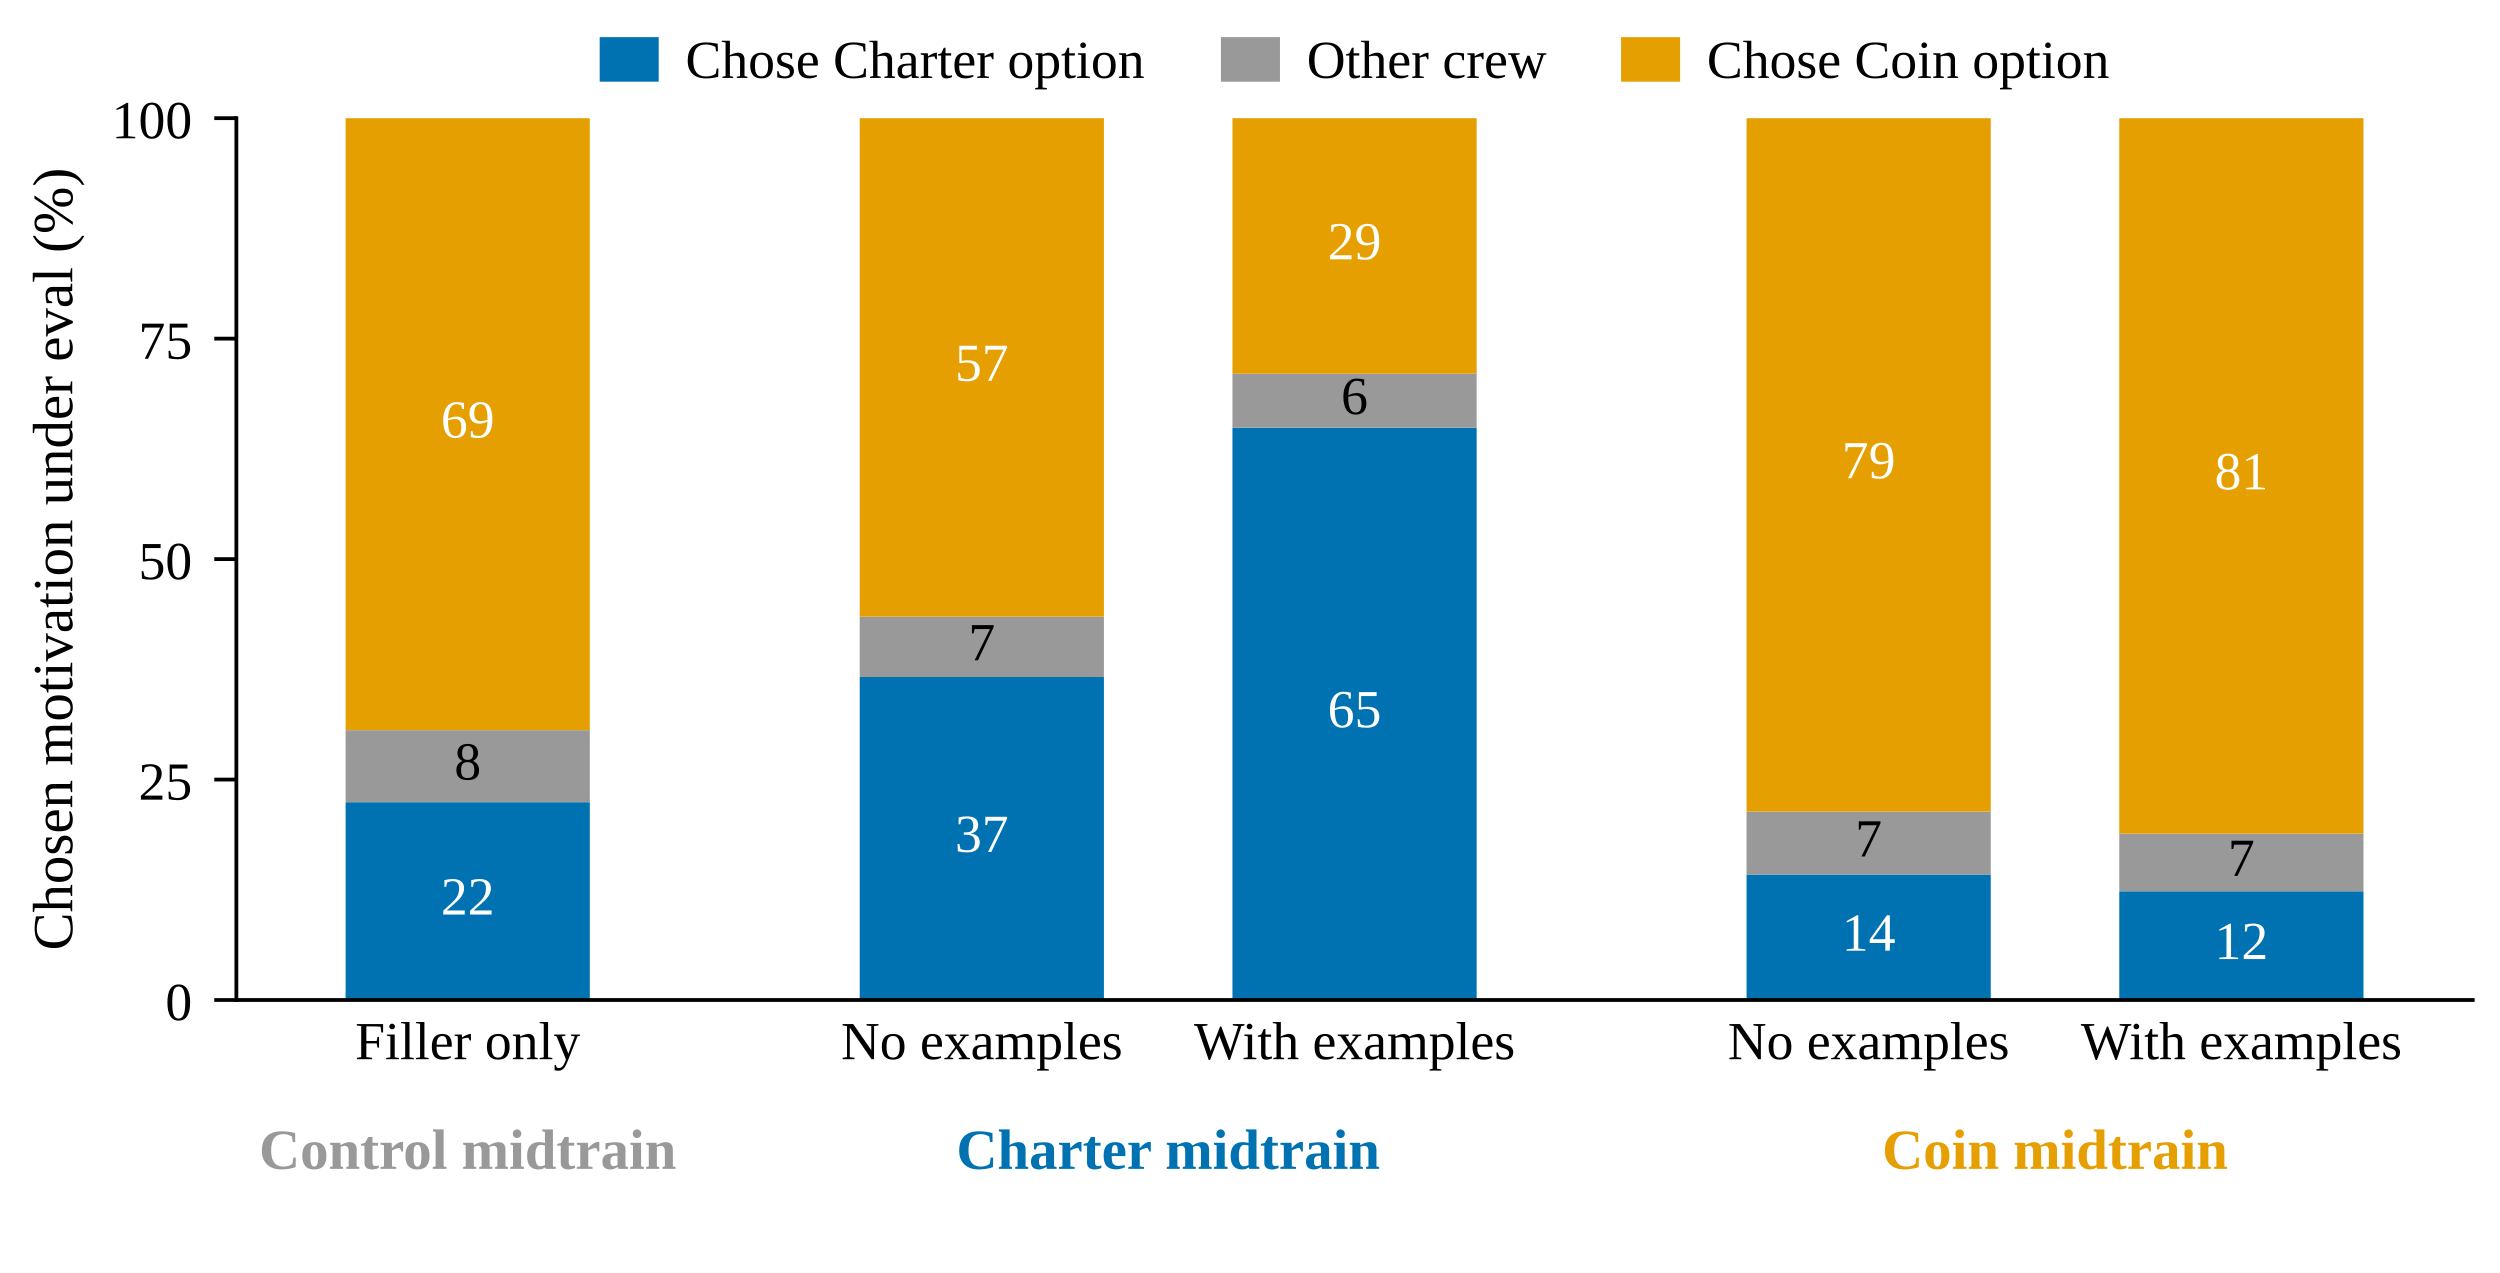
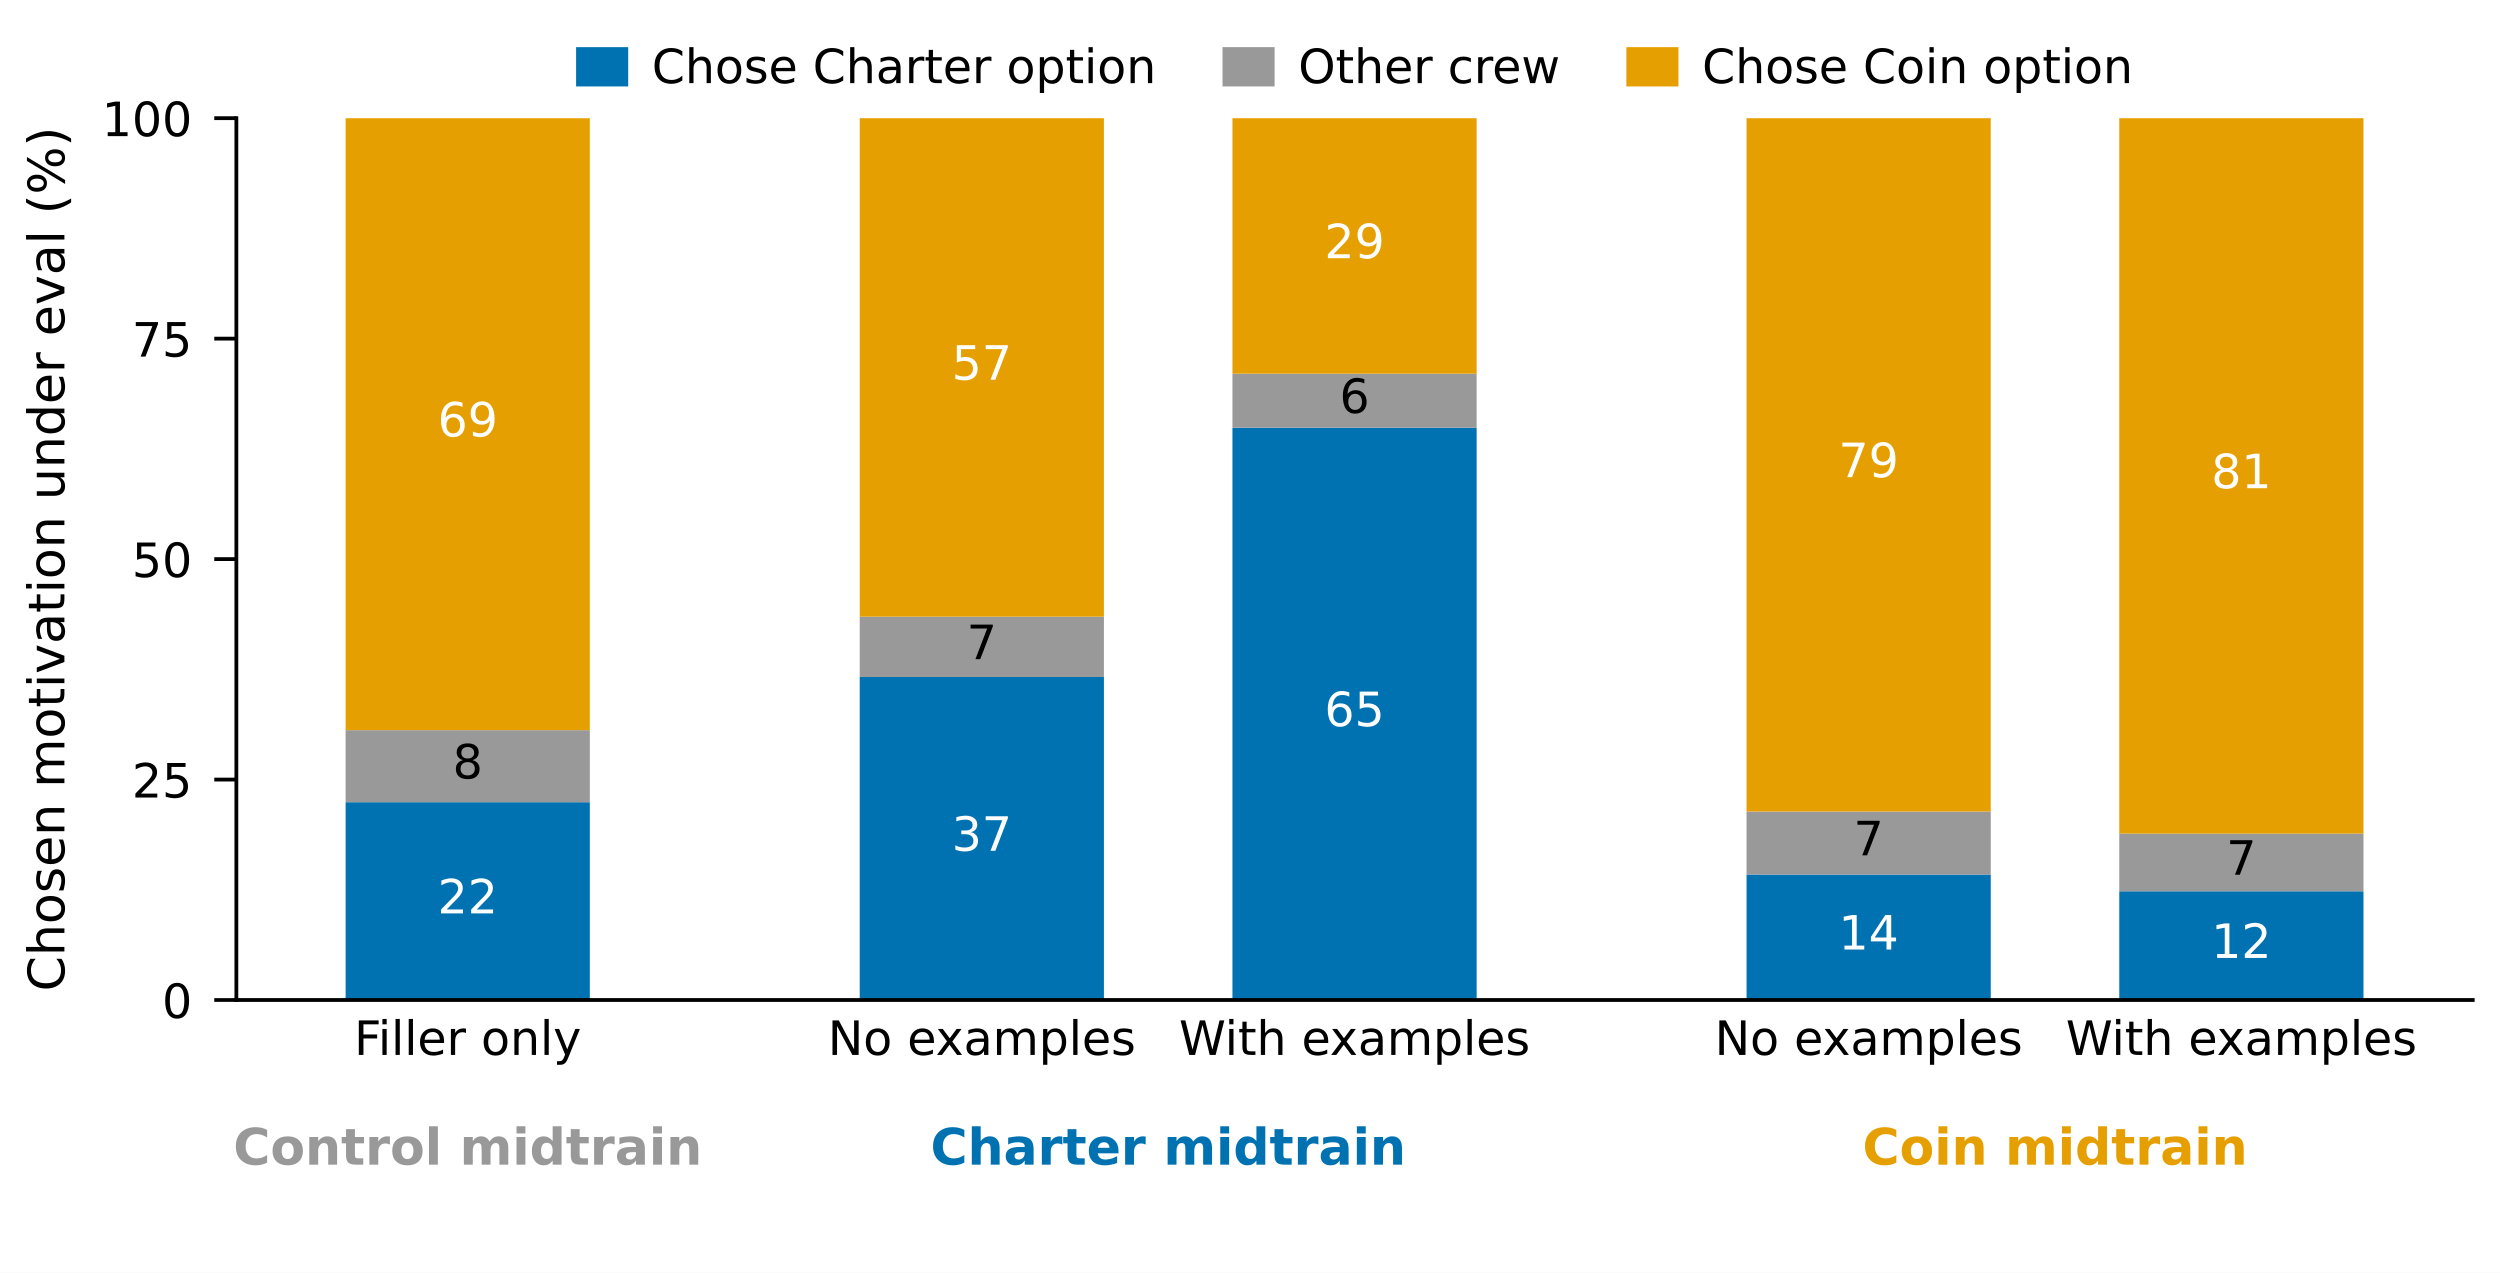
<svg xmlns="http://www.w3.org/2000/svg" xmlns:xlink="http://www.w3.org/1999/xlink" width="396pt" height="201.6pt" viewBox="0 0 396 201.6" version="1.1">
  <defs>
    <style type="text/css">*{stroke-linejoin: round; stroke-linecap: butt}</style>
  </defs>
  <g id="figure_1">
    <g id="patch_1">
      <path d="M 0 201.6  L 396 201.6  L 396 0  L 0 0  z " style="fill: #ffffff" />
    </g>
    <g id="axes_1">
      <g id="patch_2">
        <path d="M 37.44 158.4  L 391.68 158.4  L 391.68 18.72  L 37.44 18.72  z " style="fill: #ffffff" />
      </g>
      <g id="matplotlib.axis_1">
        <g id="xtick_1">
          <g id="line2d_1" />
          <g id="text_1">
-             <text style="font-size: 8.5px; font-family: 'Times New Roman', 'Nimbus Roman', 'Liberation Serif', 'STIXGeneral', 'DejaVu Serif', serif; text-anchor: middle" x="74.086" y="167.775" transform="rotate(-0 74.08552 167.775)">Filler only</text>
+             <text style="font-size: 7.5px; font-family: 'DejaVu Sans', sans-serif; text-anchor: middle" x="74.086" y="167.099" transform="rotate(-0 74.08552 167.0988)">Filler only</text>
          </g>
        </g>
        <g id="xtick_2">
          <g id="line2d_2" />
          <g id="text_2">
-             <text style="font-size: 8.5px; font-family: 'Times New Roman', 'Nimbus Roman', 'Liberation Serif', 'STIXGeneral', 'DejaVu Serif', serif; text-anchor: middle" x="155.52" y="167.775" transform="rotate(-0 155.52 167.775)">No examples</text>
+             <text style="font-size: 7.5px; font-family: 'DejaVu Sans', sans-serif; text-anchor: middle" x="155.52" y="167.099" transform="rotate(-0 155.52 167.0988)">No examples</text>
          </g>
        </g>
        <g id="xtick_3">
          <g id="line2d_3" />
          <g id="text_3">
-             <text style="font-size: 8.5px; font-family: 'Times New Roman', 'Nimbus Roman', 'Liberation Serif', 'STIXGeneral', 'DejaVu Serif', serif; text-anchor: middle" x="214.56" y="167.775" transform="rotate(-0 214.56 167.775)">With examples</text>
+             <text style="font-size: 7.5px; font-family: 'DejaVu Sans', sans-serif; text-anchor: middle" x="214.56" y="167.099" transform="rotate(-0 214.56 167.0988)">With examples</text>
          </g>
        </g>
        <g id="xtick_4">
          <g id="line2d_4" />
          <g id="text_4">
-             <text style="font-size: 8.5px; font-family: 'Times New Roman', 'Nimbus Roman', 'Liberation Serif', 'STIXGeneral', 'DejaVu Serif', serif; text-anchor: middle" x="295.994" y="167.775" transform="rotate(-0 295.9945 167.775)">No examples</text>
+             <text style="font-size: 7.5px; font-family: 'DejaVu Sans', sans-serif; text-anchor: middle" x="295.994" y="167.099" transform="rotate(-0 295.9945 167.0988)">No examples</text>
          </g>
        </g>
        <g id="xtick_5">
          <g id="line2d_5" />
          <g id="text_5">
-             <text style="font-size: 8.5px; font-family: 'Times New Roman', 'Nimbus Roman', 'Liberation Serif', 'STIXGeneral', 'DejaVu Serif', serif; text-anchor: middle" x="355.034" y="167.775" transform="rotate(-0 355.0345 167.775)">With examples</text>
+             <text style="font-size: 7.5px; font-family: 'DejaVu Sans', sans-serif; text-anchor: middle" x="355.034" y="167.099" transform="rotate(-0 355.0345 167.0988)">With examples</text>
          </g>
        </g>
      </g>
      <g id="matplotlib.axis_2">
        <g id="ytick_1">
          <g id="line2d_6">
            <defs>
-               <path id="mdfcdbf914a" d="M 0 0  L -3.5 0  " style="stroke: #000000; stroke-width: 0.6" />
+               <path id="mc277d6adc9" d="M 0 0  L -3.5 0  " style="stroke: #000000; stroke-width: 0.6" />
            </defs>
            <g>
-               <use xlink:href="#mdfcdbf914a" x="37.44" y="158.4" style="stroke: #000000; stroke-width: 0.6" />
+               <use xlink:href="#mc277d6adc9" x="37.44" y="158.4" style="stroke: #000000; stroke-width: 0.6" />
            </g>
          </g>
          <g id="text_6">
-             <text style="font-size: 8.5px; font-family: 'Times New Roman', 'Nimbus Roman', 'Liberation Serif', 'STIXGeneral', 'DejaVu Serif', serif; text-anchor: end" x="30.44" y="161.588" transform="rotate(-0 30.44 161.5875)">0</text>
+             <text style="font-size: 7.5px; font-family: 'DejaVu Sans', sans-serif; text-anchor: end" x="30.44" y="161.249" transform="rotate(-0 30.44 161.2491)">0</text>
          </g>
        </g>
        <g id="ytick_2">
          <g id="line2d_7">
            <g>
-               <use xlink:href="#mdfcdbf914a" x="37.44" y="123.48" style="stroke: #000000; stroke-width: 0.6" />
+               <use xlink:href="#mc277d6adc9" x="37.44" y="123.48" style="stroke: #000000; stroke-width: 0.6" />
            </g>
          </g>
          <g id="text_7">
-             <text style="font-size: 8.5px; font-family: 'Times New Roman', 'Nimbus Roman', 'Liberation Serif', 'STIXGeneral', 'DejaVu Serif', serif; text-anchor: end" x="30.44" y="126.668" transform="rotate(-0 30.44 126.6675)">25</text>
+             <text style="font-size: 7.5px; font-family: 'DejaVu Sans', sans-serif; text-anchor: end" x="30.44" y="126.329" transform="rotate(-0 30.44 126.3291)">25</text>
          </g>
        </g>
        <g id="ytick_3">
          <g id="line2d_8">
            <g>
-               <use xlink:href="#mdfcdbf914a" x="37.44" y="88.56" style="stroke: #000000; stroke-width: 0.6" />
+               <use xlink:href="#mc277d6adc9" x="37.44" y="88.56" style="stroke: #000000; stroke-width: 0.6" />
            </g>
          </g>
          <g id="text_8">
-             <text style="font-size: 8.5px; font-family: 'Times New Roman', 'Nimbus Roman', 'Liberation Serif', 'STIXGeneral', 'DejaVu Serif', serif; text-anchor: end" x="30.44" y="91.748" transform="rotate(-0 30.44 91.7475)">50</text>
+             <text style="font-size: 7.5px; font-family: 'DejaVu Sans', sans-serif; text-anchor: end" x="30.44" y="91.409" transform="rotate(-0 30.44 91.40912)">50</text>
          </g>
        </g>
        <g id="ytick_4">
          <g id="line2d_9">
            <g>
-               <use xlink:href="#mdfcdbf914a" x="37.44" y="53.64" style="stroke: #000000; stroke-width: 0.6" />
+               <use xlink:href="#mc277d6adc9" x="37.44" y="53.64" style="stroke: #000000; stroke-width: 0.6" />
            </g>
          </g>
          <g id="text_9">
-             <text style="font-size: 8.5px; font-family: 'Times New Roman', 'Nimbus Roman', 'Liberation Serif', 'STIXGeneral', 'DejaVu Serif', serif; text-anchor: end" x="30.44" y="56.828" transform="rotate(-0 30.44 56.8275)">75</text>
+             <text style="font-size: 7.5px; font-family: 'DejaVu Sans', sans-serif; text-anchor: end" x="30.44" y="56.489" transform="rotate(-0 30.44 56.48912)">75</text>
          </g>
        </g>
        <g id="ytick_5">
          <g id="line2d_10">
            <g>
-               <use xlink:href="#mdfcdbf914a" x="37.44" y="18.72" style="stroke: #000000; stroke-width: 0.6" />
+               <use xlink:href="#mc277d6adc9" x="37.44" y="18.72" style="stroke: #000000; stroke-width: 0.6" />
            </g>
          </g>
          <g id="text_10">
-             <text style="font-size: 8.5px; font-family: 'Times New Roman', 'Nimbus Roman', 'Liberation Serif', 'STIXGeneral', 'DejaVu Serif', serif; text-anchor: end" x="30.44" y="21.907" transform="rotate(-0 30.44 21.9075)">100</text>
+             <text style="font-size: 7.5px; font-family: 'DejaVu Sans', sans-serif; text-anchor: end" x="30.44" y="21.569" transform="rotate(-0 30.44 21.56912)">100</text>
          </g>
        </g>
        <g id="text_11">
-           <text style="font-size: 9px; font-family: 'Times New Roman', 'Nimbus Roman', 'Liberation Serif', 'STIXGeneral', 'DejaVu Serif', serif; text-anchor: middle" x="11.44" y="88.56" transform="rotate(-90 11.44 88.56)">Chosen motivation under eval (%)</text>
+           <text style="font-size: 8px; font-family: 'DejaVu Sans', sans-serif; text-anchor: middle" x="10.203" y="88.56" transform="rotate(-90 10.2025 88.56)">Chosen motivation under eval (%)</text>
        </g>
      </g>
      <g id="patch_3">
-         <path d="M 54.745 158.4  L 93.426 158.4  L 93.426 127.07  L 54.745 127.07  z " clip-path="url(#p277ac97fbf)" style="fill: #0072b2" />
+         <path d="M 54.745 158.4  L 93.426 158.4  L 93.426 127.07  L 54.745 127.07  z " clip-path="url(#p2ebfe1bdf2)" style="fill: #0072b2" />
      </g>
      <g id="patch_4">
-         <path d="M 136.179 158.4  L 174.861 158.4  L 174.861 107.235  L 136.179 107.235  z " clip-path="url(#p277ac97fbf)" style="fill: #0072b2" />
+         <path d="M 136.179 158.4  L 174.861 158.4  L 174.861 107.235  L 136.179 107.235  z " clip-path="url(#p2ebfe1bdf2)" style="fill: #0072b2" />
      </g>
      <g id="patch_5">
-         <path d="M 195.219 158.4  L 233.901 158.4  L 233.901 67.748  L 195.219 67.748  z " clip-path="url(#p277ac97fbf)" style="fill: #0072b2" />
+         <path d="M 195.219 158.4  L 233.901 158.4  L 233.901 67.748  L 195.219 67.748  z " clip-path="url(#p2ebfe1bdf2)" style="fill: #0072b2" />
      </g>
      <g id="patch_6">
-         <path d="M 276.654 158.4  L 315.335 158.4  L 315.335 138.524  L 276.654 138.524  z " clip-path="url(#p277ac97fbf)" style="fill: #0072b2" />
+         <path d="M 276.654 158.4  L 315.335 158.4  L 315.335 138.524  L 276.654 138.524  z " clip-path="url(#p2ebfe1bdf2)" style="fill: #0072b2" />
      </g>
      <g id="patch_7">
-         <path d="M 335.694 158.4  L 374.375 158.4  L 374.375 141.177  L 335.694 141.177  z " clip-path="url(#p277ac97fbf)" style="fill: #0072b2" />
+         <path d="M 335.694 158.4  L 374.375 158.4  L 374.375 141.177  L 335.694 141.177  z " clip-path="url(#p2ebfe1bdf2)" style="fill: #0072b2" />
      </g>
      <g id="patch_8">
-         <path d="M 54.745 127.07  L 93.426 127.07  L 93.426 115.658  L 54.745 115.658  z " clip-path="url(#p277ac97fbf)" style="fill: #999999" />
+         <path d="M 54.745 127.07  L 93.426 127.07  L 93.426 115.658  L 54.745 115.658  z " clip-path="url(#p2ebfe1bdf2)" style="fill: #999999" />
      </g>
      <g id="patch_9">
-         <path d="M 136.179 107.235  L 174.861 107.235  L 174.861 97.681  L 136.179 97.681  z " clip-path="url(#p277ac97fbf)" style="fill: #999999" />
+         <path d="M 136.179 107.235  L 174.861 107.235  L 174.861 97.681  L 136.179 97.681  z " clip-path="url(#p2ebfe1bdf2)" style="fill: #999999" />
      </g>
      <g id="patch_10">
-         <path d="M 195.219 67.748  L 233.901 67.748  L 233.901 59.185  L 195.219 59.185  z " clip-path="url(#p277ac97fbf)" style="fill: #999999" />
+         <path d="M 195.219 67.748  L 233.901 67.748  L 233.901 59.185  L 195.219 59.185  z " clip-path="url(#p2ebfe1bdf2)" style="fill: #999999" />
      </g>
      <g id="patch_11">
-         <path d="M 276.654 138.524  L 315.335 138.524  L 315.335 128.55  L 276.654 128.55  z " clip-path="url(#p277ac97fbf)" style="fill: #999999" />
+         <path d="M 276.654 138.524  L 315.335 138.524  L 315.335 128.55  L 276.654 128.55  z " clip-path="url(#p2ebfe1bdf2)" style="fill: #999999" />
      </g>
      <g id="patch_12">
-         <path d="M 335.694 141.177  L 374.375 141.177  L 374.375 132.042  L 335.694 132.042  z " clip-path="url(#p277ac97fbf)" style="fill: #999999" />
+         <path d="M 335.694 141.177  L 374.375 141.177  L 374.375 132.042  L 335.694 132.042  z " clip-path="url(#p2ebfe1bdf2)" style="fill: #999999" />
      </g>
      <g id="patch_13">
-         <path d="M 54.745 115.658  L 93.426 115.658  L 93.426 18.72  L 54.745 18.72  z " clip-path="url(#p277ac97fbf)" style="fill: #e69f00" />
+         <path d="M 54.745 115.658  L 93.426 115.658  L 93.426 18.72  L 54.745 18.72  z " clip-path="url(#p2ebfe1bdf2)" style="fill: #e69f00" />
      </g>
      <g id="patch_14">
-         <path d="M 136.179 97.681  L 174.861 97.681  L 174.861 18.72  L 136.179 18.72  z " clip-path="url(#p277ac97fbf)" style="fill: #e69f00" />
+         <path d="M 136.179 97.681  L 174.861 97.681  L 174.861 18.72  L 136.179 18.72  z " clip-path="url(#p2ebfe1bdf2)" style="fill: #e69f00" />
      </g>
      <g id="patch_15">
-         <path d="M 195.219 59.185  L 233.901 59.185  L 233.901 18.72  L 195.219 18.72  z " clip-path="url(#p277ac97fbf)" style="fill: #e69f00" />
+         <path d="M 195.219 59.185  L 233.901 59.185  L 233.901 18.72  L 195.219 18.72  z " clip-path="url(#p2ebfe1bdf2)" style="fill: #e69f00" />
      </g>
      <g id="patch_16">
-         <path d="M 276.654 128.55  L 315.335 128.55  L 315.335 18.72  L 276.654 18.72  z " clip-path="url(#p277ac97fbf)" style="fill: #e69f00" />
+         <path d="M 276.654 128.55  L 315.335 128.55  L 315.335 18.72  L 276.654 18.72  z " clip-path="url(#p2ebfe1bdf2)" style="fill: #e69f00" />
      </g>
      <g id="patch_17">
-         <path d="M 335.694 132.042  L 374.375 132.042  L 374.375 18.72  L 335.694 18.72  z " clip-path="url(#p277ac97fbf)" style="fill: #e69f00" />
+         <path d="M 335.694 132.042  L 374.375 132.042  L 374.375 18.72  L 335.694 18.72  z " clip-path="url(#p2ebfe1bdf2)" style="fill: #e69f00" />
      </g>
      <g id="patch_18">
        <path d="M 37.44 158.4  L 37.44 18.72  " style="fill: none; stroke: #000000; stroke-width: 0.6; stroke-linejoin: miter; stroke-linecap: square" />
      </g>
      <g id="patch_19">
        <path d="M 37.44 158.4  L 391.68 158.4  " style="fill: none; stroke: #000000; stroke-width: 0.6; stroke-linejoin: miter; stroke-linecap: square" />
      </g>
      <g id="text_12">
-         <text style="font-size: 8.5px; font-family: 'Times New Roman', 'Nimbus Roman', 'Liberation Serif', 'STIXGeneral', 'DejaVu Serif', serif; text-anchor: middle; fill: #ffffff" x="74.086" y="144.86" transform="rotate(-0 74.08552 144.8599)">22</text>
+         <text style="font-size: 7.5px; font-family: 'DejaVu Sans', sans-serif; text-anchor: middle; fill: #ffffff" x="74.086" y="144.683" transform="rotate(-0 74.08552 144.6831)">22</text>
      </g>
      <g id="text_13">
-         <text style="font-size: 8.5px; font-family: 'Times New Roman', 'Nimbus Roman', 'Liberation Serif', 'STIXGeneral', 'DejaVu Serif', serif; text-anchor: middle; fill: #ffffff" x="155.52" y="134.943" transform="rotate(-0 155.52 134.9426)">37</text>
+         <text style="font-size: 7.5px; font-family: 'DejaVu Sans', sans-serif; text-anchor: middle; fill: #ffffff" x="155.52" y="134.766" transform="rotate(-0 155.52 134.7659)">37</text>
      </g>
      <g id="text_14">
-         <text style="font-size: 8.5px; font-family: 'Times New Roman', 'Nimbus Roman', 'Liberation Serif', 'STIXGeneral', 'DejaVu Serif', serif; text-anchor: middle; fill: #ffffff" x="214.56" y="115.199" transform="rotate(-0 214.56 115.1988)">65</text>
+         <text style="font-size: 7.5px; font-family: 'DejaVu Sans', sans-serif; text-anchor: middle; fill: #ffffff" x="214.56" y="115.022" transform="rotate(-0 214.56 115.0221)">65</text>
      </g>
      <g id="text_15">
-         <text style="font-size: 8.5px; font-family: 'Times New Roman', 'Nimbus Roman', 'Liberation Serif', 'STIXGeneral', 'DejaVu Serif', serif; text-anchor: middle; fill: #ffffff" x="295.994" y="150.587" transform="rotate(-0 295.9945 150.5868)">14</text>
+         <text style="font-size: 7.5px; font-family: 'DejaVu Sans', sans-serif; text-anchor: middle; fill: #ffffff" x="295.994" y="150.41" transform="rotate(-0 295.9945 150.41)">14</text>
      </g>
      <g id="text_16">
-         <text style="font-size: 8.5px; font-family: 'Times New Roman', 'Nimbus Roman', 'Liberation Serif', 'STIXGeneral', 'DejaVu Serif', serif; text-anchor: middle; fill: #ffffff" x="355.034" y="151.914" transform="rotate(-0 355.0345 151.9137)">12</text>
+         <text style="font-size: 7.5px; font-family: 'DejaVu Sans', sans-serif; text-anchor: middle; fill: #ffffff" x="355.034" y="151.737" transform="rotate(-0 355.0345 151.737)">12</text>
      </g>
      <g id="text_17">
-         <text style="font-size: 8.5px; font-family: 'Times New Roman', 'Nimbus Roman', 'Liberation Serif', 'STIXGeneral', 'DejaVu Serif', serif; text-anchor: middle" x="74.086" y="123.489" transform="rotate(-0 74.08552 123.4888)">8</text>
+         <text style="font-size: 7.5px; font-family: 'DejaVu Sans', sans-serif; text-anchor: middle" x="74.086" y="123.312" transform="rotate(-0 74.08552 123.3121)">8</text>
      </g>
      <g id="text_18">
-         <text style="font-size: 8.5px; font-family: 'Times New Roman', 'Nimbus Roman', 'Liberation Serif', 'STIXGeneral', 'DejaVu Serif', serif; text-anchor: middle" x="155.52" y="104.583" transform="rotate(-0 155.52 104.5832)">7</text>
+         <text style="font-size: 7.5px; font-family: 'DejaVu Sans', sans-serif; text-anchor: middle" x="155.52" y="104.406" transform="rotate(-0 155.52 104.4064)">7</text>
      </g>
      <g id="text_19">
-         <text style="font-size: 8.5px; font-family: 'Times New Roman', 'Nimbus Roman', 'Liberation Serif', 'STIXGeneral', 'DejaVu Serif', serif; text-anchor: middle" x="214.56" y="65.591" transform="rotate(-0 214.56 65.59149)">6</text>
+         <text style="font-size: 7.5px; font-family: 'DejaVu Sans', sans-serif; text-anchor: middle" x="214.56" y="65.415" transform="rotate(-0 214.56 65.41473)">6</text>
      </g>
      <g id="text_20">
-         <text style="font-size: 8.5px; font-family: 'Times New Roman', 'Nimbus Roman', 'Liberation Serif', 'STIXGeneral', 'DejaVu Serif', serif; text-anchor: middle" x="295.994" y="135.662" transform="rotate(-0 295.9945 135.662)">7</text>
+         <text style="font-size: 7.5px; font-family: 'DejaVu Sans', sans-serif; text-anchor: middle" x="295.994" y="135.485" transform="rotate(-0 295.9945 135.4852)">7</text>
      </g>
      <g id="text_21">
-         <text style="font-size: 8.5px; font-family: 'Times New Roman', 'Nimbus Roman', 'Liberation Serif', 'STIXGeneral', 'DejaVu Serif', serif; text-anchor: middle" x="355.034" y="138.735" transform="rotate(-0 355.0345 138.7349)">7</text>
+         <text style="font-size: 7.5px; font-family: 'DejaVu Sans', sans-serif; text-anchor: middle" x="355.034" y="138.558" transform="rotate(-0 355.0345 138.5582)">7</text>
      </g>
      <g id="text_22">
-         <text style="font-size: 8.5px; font-family: 'Times New Roman', 'Nimbus Roman', 'Liberation Serif', 'STIXGeneral', 'DejaVu Serif', serif; text-anchor: middle; fill: #ffffff" x="74.086" y="69.314" transform="rotate(-0 74.08552 69.31396)">69</text>
+         <text style="font-size: 7.5px; font-family: 'DejaVu Sans', sans-serif; text-anchor: middle; fill: #ffffff" x="74.086" y="69.137" transform="rotate(-0 74.08552 69.1372)">69</text>
      </g>
      <g id="text_23">
-         <text style="font-size: 8.5px; font-family: 'Times New Roman', 'Nimbus Roman', 'Liberation Serif', 'STIXGeneral', 'DejaVu Serif', serif; text-anchor: middle; fill: #ffffff" x="155.52" y="60.326" transform="rotate(-0 155.52 60.32555)">57</text>
+         <text style="font-size: 7.5px; font-family: 'DejaVu Sans', sans-serif; text-anchor: middle; fill: #ffffff" x="155.52" y="60.149" transform="rotate(-0 155.52 60.14879)">57</text>
      </g>
      <g id="text_24">
-         <text style="font-size: 8.5px; font-family: 'Times New Roman', 'Nimbus Roman', 'Liberation Serif', 'STIXGeneral', 'DejaVu Serif', serif; text-anchor: middle; fill: #ffffff" x="214.56" y="41.078" transform="rotate(-0 214.56 41.07765)">29</text>
+         <text style="font-size: 7.5px; font-family: 'DejaVu Sans', sans-serif; text-anchor: middle; fill: #ffffff" x="214.56" y="40.901" transform="rotate(-0 214.56 40.90089)">29</text>
      </g>
      <g id="text_25">
-         <text style="font-size: 8.5px; font-family: 'Times New Roman', 'Nimbus Roman', 'Liberation Serif', 'STIXGeneral', 'DejaVu Serif', serif; text-anchor: middle; fill: #ffffff" x="295.994" y="75.76" transform="rotate(-0 295.9945 75.76019)">79</text>
+         <text style="font-size: 7.5px; font-family: 'DejaVu Sans', sans-serif; text-anchor: middle; fill: #ffffff" x="295.994" y="75.583" transform="rotate(-0 295.9945 75.58343)">79</text>
      </g>
      <g id="text_26">
-         <text style="font-size: 8.5px; font-family: 'Times New Roman', 'Nimbus Roman', 'Liberation Serif', 'STIXGeneral', 'DejaVu Serif', serif; text-anchor: middle; fill: #ffffff" x="355.034" y="77.506" transform="rotate(-0 355.0345 77.50619)">81</text>
+         <text style="font-size: 7.5px; font-family: 'DejaVu Sans', sans-serif; text-anchor: middle; fill: #ffffff" x="355.034" y="77.329" transform="rotate(-0 355.0345 77.32943)">81</text>
      </g>
      <g id="text_27">
-         <text style="font-weight: 700; font-size: 9px; font-family: 'Times New Roman', 'Nimbus Roman', 'Liberation Serif', 'STIXGeneral', 'DejaVu Serif', serif; text-anchor: middle; fill: #999999" x="74.086" y="185.15" transform="rotate(-0 74.08552 185.15)">Control midtrain</text>
+         <text style="font-weight: 700; font-size: 8px; font-family: 'DejaVu Sans', sans-serif; text-anchor: middle; fill: #999999" x="74.086" y="184.479" transform="rotate(-0 74.08552 184.4787)">Control midtrain</text>
      </g>
      <g id="text_28">
-         <text style="font-weight: 700; font-size: 9px; font-family: 'Times New Roman', 'Nimbus Roman', 'Liberation Serif', 'STIXGeneral', 'DejaVu Serif', serif; text-anchor: middle; fill: #0072b2" x="185.04" y="185.15" transform="rotate(-0 185.04 185.15)">Charter midtrain</text>
+         <text style="font-weight: 700; font-size: 8px; font-family: 'DejaVu Sans', sans-serif; text-anchor: middle; fill: #0072b2" x="185.04" y="184.479" transform="rotate(-0 185.04 184.4787)">Charter midtrain</text>
      </g>
      <g id="text_29">
-         <text style="font-weight: 700; font-size: 9px; font-family: 'Times New Roman', 'Nimbus Roman', 'Liberation Serif', 'STIXGeneral', 'DejaVu Serif', serif; text-anchor: middle; fill: #e69f00" x="325.514" y="185.15" transform="rotate(-0 325.5145 185.15)">Coin midtrain</text>
+         <text style="font-weight: 700; font-size: 8px; font-family: 'DejaVu Sans', sans-serif; text-anchor: middle; fill: #e69f00" x="325.514" y="184.479" transform="rotate(-0 325.5145 184.4787)">Coin midtrain</text>
      </g>
      <g id="legend_1">
        <g id="patch_20">
-           <path d="M 94.989 12.94  L 104.339 12.94  L 104.339 5.885  L 94.989 5.885  z " style="fill: #0072b2" />
+           <path d="M 91.255 13.693  L 99.505 13.693  L 99.505 7.468  L 91.255 7.468  z " style="fill: #0072b2" />
        </g>
        <g id="text_30">
-           <text style="font-size: 8.5px; font-family: 'Times New Roman', 'Nimbus Roman', 'Liberation Serif', 'STIXGeneral', 'DejaVu Serif', serif; text-anchor: start" x="108.589" y="12.345" transform="rotate(-0 108.5889 12.345)">Chose Charter option</text>
+           <text style="font-size: 7.5px; font-family: 'DejaVu Sans', sans-serif; text-anchor: start" x="103.255" y="13.168" transform="rotate(-0 103.2553 13.16824)">Chose Charter option</text>
        </g>
        <g id="patch_21">
-           <path d="M 193.395 12.94  L 202.745 12.94  L 202.745 5.885  L 193.395 5.885  z " style="fill: #999999" />
+           <path d="M 193.648 13.693  L 201.898 13.693  L 201.898 7.468  L 193.648 7.468  z " style="fill: #999999" />
        </g>
        <g id="text_31">
-           <text style="font-size: 8.5px; font-family: 'Times New Roman', 'Nimbus Roman', 'Liberation Serif', 'STIXGeneral', 'DejaVu Serif', serif; text-anchor: start" x="206.995" y="12.345" transform="rotate(-0 206.995 12.345)">Other crew</text>
+           <text style="font-size: 7.5px; font-family: 'DejaVu Sans', sans-serif; text-anchor: start" x="205.648" y="13.168" transform="rotate(-0 205.6479 13.16824)">Other crew</text>
        </g>
        <g id="patch_22">
-           <path d="M 256.78 12.94  L 266.13 12.94  L 266.13 5.885  L 256.78 5.885  z " style="fill: #e69f00" />
+           <path d="M 257.617 13.693  L 265.867 13.693  L 265.867 7.468  L 257.617 7.468  z " style="fill: #e69f00" />
        </g>
        <g id="text_32">
-           <text style="font-size: 8.5px; font-family: 'Times New Roman', 'Nimbus Roman', 'Liberation Serif', 'STIXGeneral', 'DejaVu Serif', serif; text-anchor: start" x="270.38" y="12.345" transform="rotate(-0 270.3798 12.345)">Chose Coin option</text>
+           <text style="font-size: 7.5px; font-family: 'DejaVu Sans', sans-serif; text-anchor: start" x="269.617" y="13.168" transform="rotate(-0 269.617 13.16824)">Chose Coin option</text>
        </g>
      </g>
    </g>
  </g>
  <defs>
-     <clipPath id="p277ac97fbf">
+     <clipPath id="p2ebfe1bdf2">
      <rect x="37.44" y="18.72" width="354.24" height="139.68" />
    </clipPath>
  </defs>
</svg>
